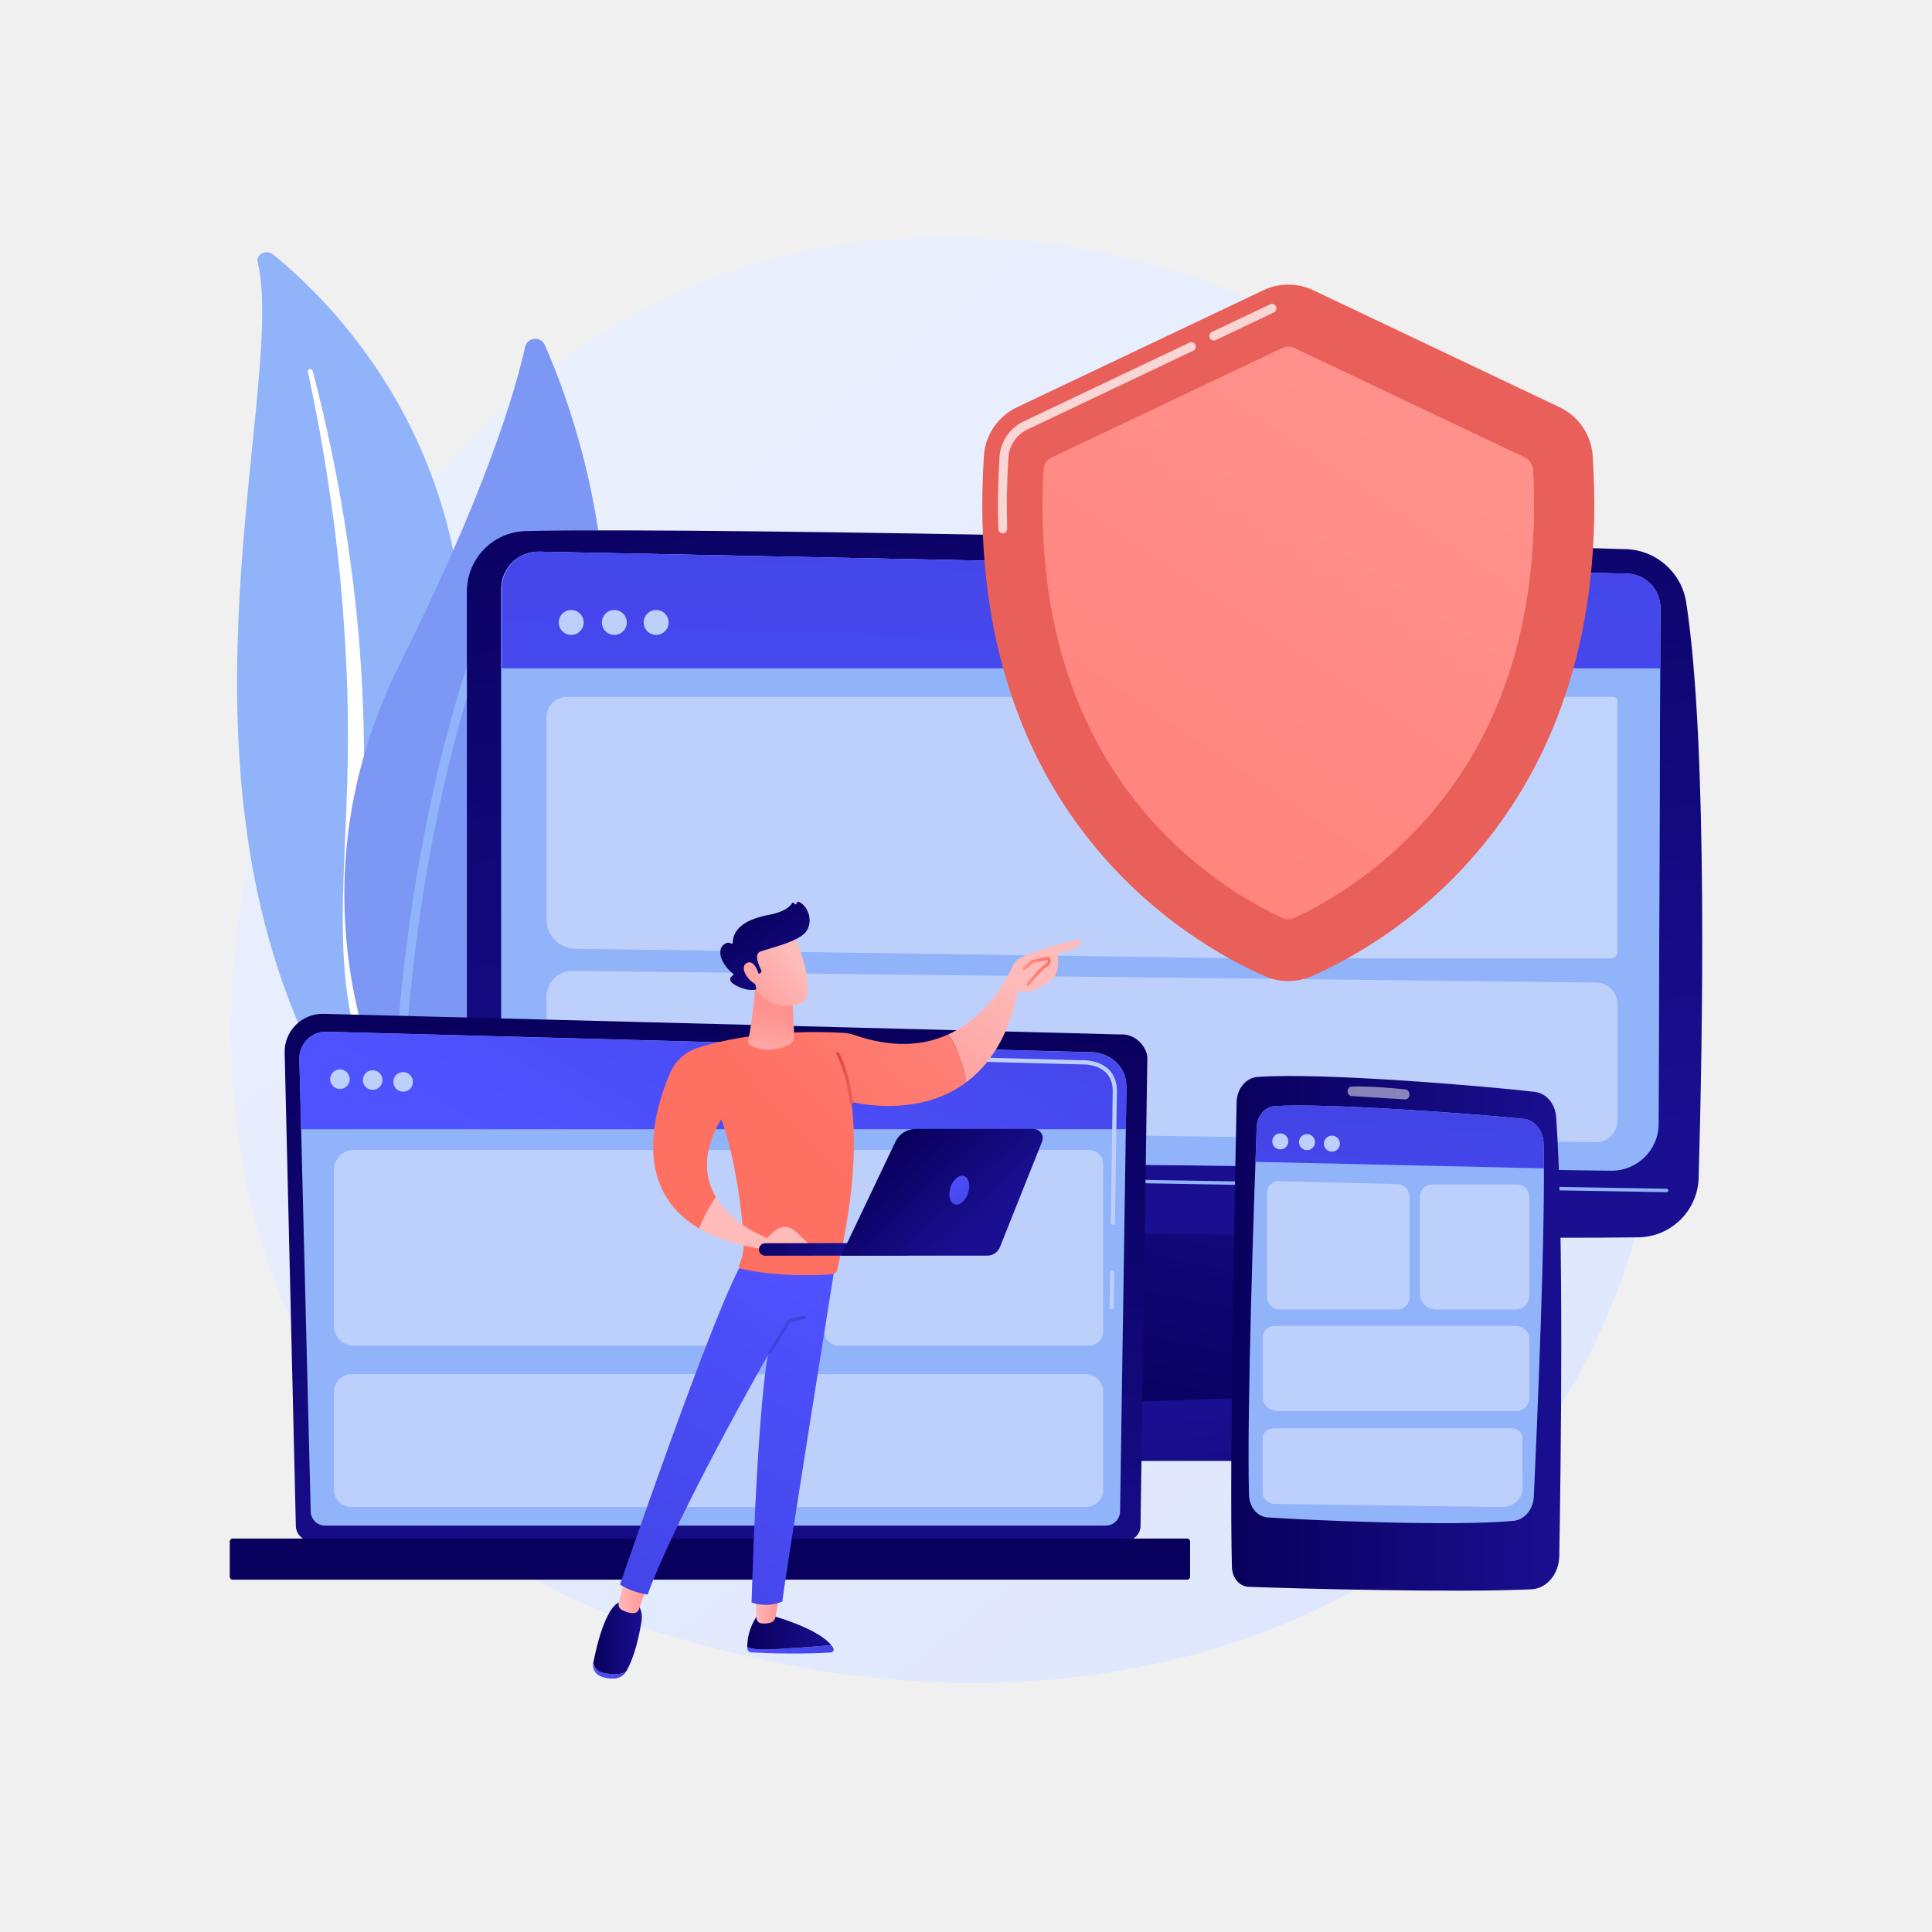
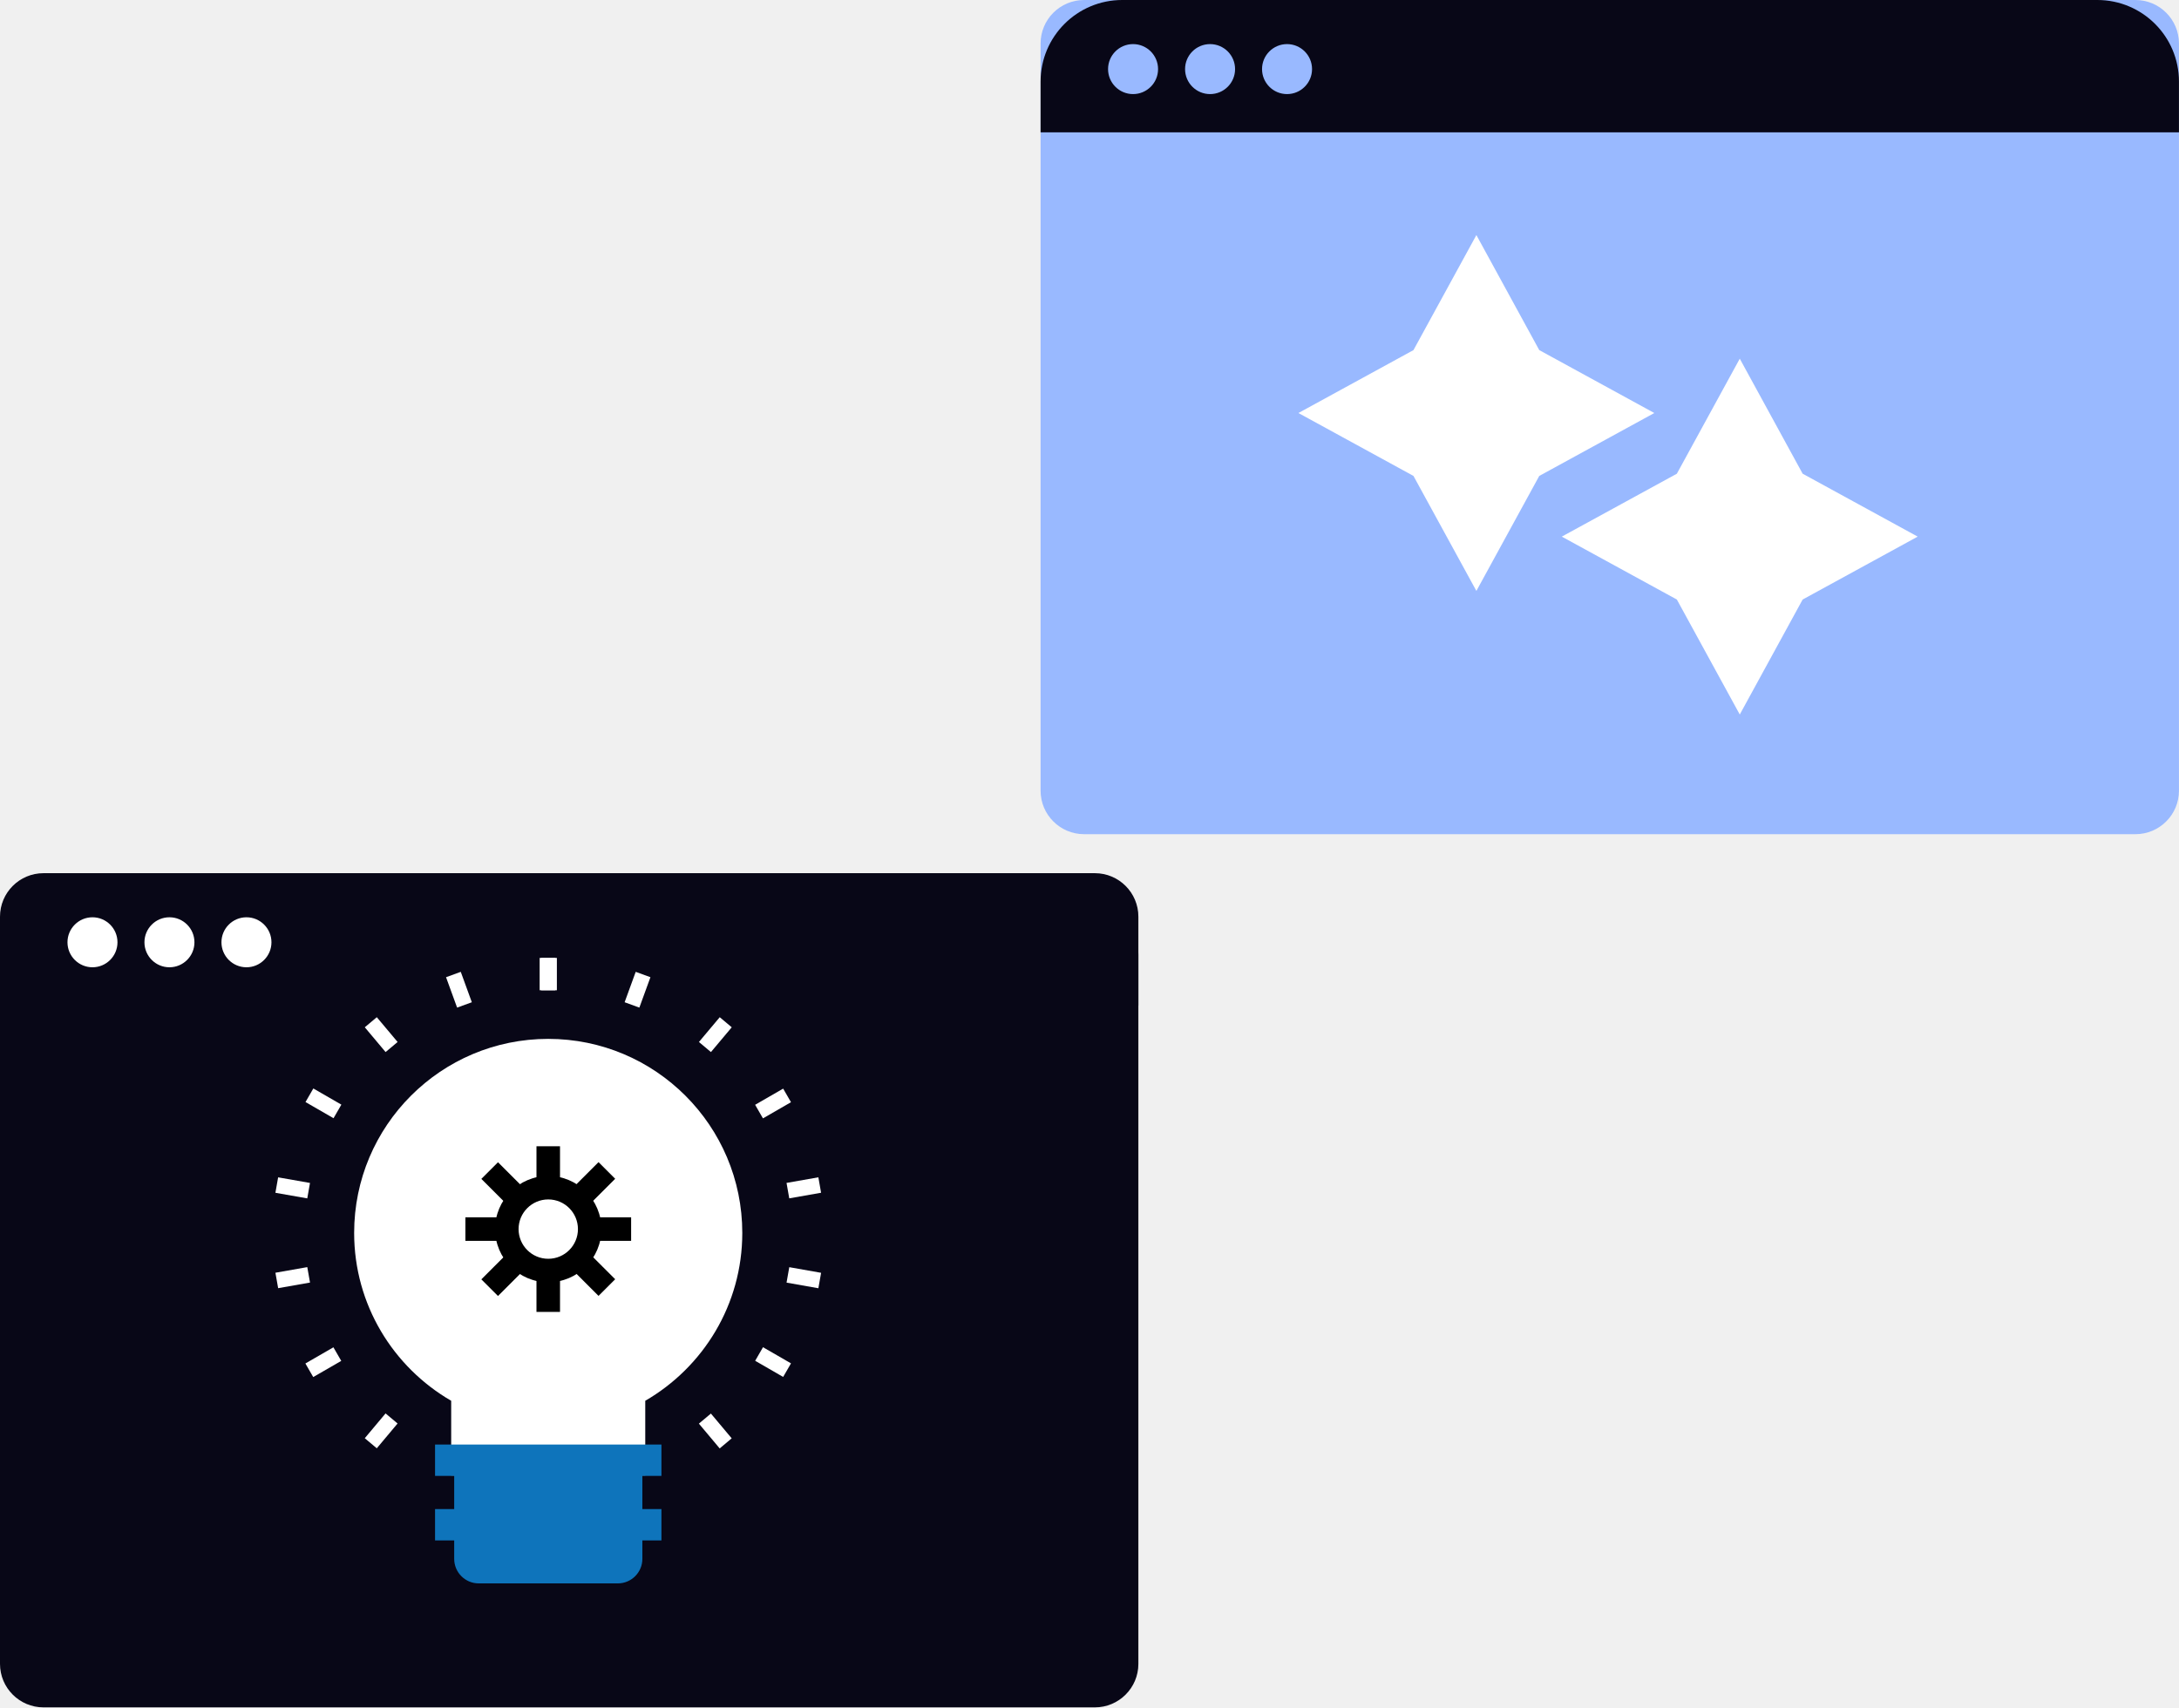
- <svg xmlns="http://www.w3.org/2000/svg" version="1.1" x="0px" y="0px" viewBox="0 0 3710 3710" style="enable-background:new 0 0 3710 3710;" xml:space="preserve">
-   <g id="Illustration">
-     <g>
-       <linearGradient id="SVGID_1_" gradientUnits="userSpaceOnUse" x1="3566.3" y1="4051.228" x2="1095.563" y2="982.727">
-         <stop offset="0" style="stop-color:#DAE3FE" />
-         <stop offset="1" style="stop-color:#E9EFFD" />
-       </linearGradient>
-       <path style="fill:url(#SVGID_1_);" d="M2886.585,2841.122c-56.752,59.746-110.45,98.275-152.876,128.716    c-498.707,357.828-1088.81,253.523-1214.223,228.051c-185.196-37.614-543.177-110.322-801.99-414.682    c-391.563-460.47-330.591-1185.928-26.868-1664.813c55.556-87.596,349.017-573.776,945.476-651.743    c360.97-47.185,781.746,47.982,1086.46,303.272C3362.184,1305.799,3316.65,2388.363,2886.585,2841.122z" />
-       <g>
-         <path style="fill:#91B3FA;" d="M494.736,502.493c-3.406-14.499,16.991-24.137,29.48-14.009     c126.828,102.844,431.557,410.818,355.613,949.023c-95.284,675.259,67.615,921.655,270.384,1071.952     c0,0-278.469-70.679-453.669-320.701C266.389,1574.897,555.299,760.299,494.736,502.493z" />
-         <path style="fill:#FFFFFF;" d="M591.254,713.404c15.866,75.173,30.008,150.576,40.935,226.318     c11.386,75.679,20.112,151.622,26.082,227.69c5.632,76.082,9.611,152.243,9.837,228.437c0.623,76.189-2.545,152.316-6.035,228.74     c-2.994,76.396-6.513,153.343-0.92,230.835c5.499,77.334,21.778,155.343,54.081,228.472     c8.075,18.226,16.566,36.395,26.213,53.951c9.274,17.718,19.458,35.086,29.999,52.29c21.284,34.325,45.243,67.488,71.943,98.965     c53.593,62.847,118.228,118.597,189.432,165.78c7.494,4.966,18.231,3.745,23.983-2.726c5.647-6.354,4.386-15.409-2.757-20.436     l-0.051-0.036c-16.942-11.899-33.706-23.951-49.79-36.607c-8.161-6.219-15.985-12.736-23.948-19.124     c-7.673-6.64-15.647-13.026-23.074-19.864c-30.235-26.911-58.246-55.622-83.658-85.98     c-51.116-60.434-92.036-127.776-123.038-197.59c-15.049-35.069-27.079-71.034-35.863-107.674     c-8.752-36.65-14.257-73.936-17.301-111.522c-6.097-75.215-3.343-151.4-0.985-227.81c2.244-76.43,3.89-153.247,1.873-230.002     c-0.888-38.375-2.575-76.733-5.057-115.045c-1.113-19.161-2.655-38.3-4.158-57.439c-1.715-19.126-3.552-38.242-5.57-57.34     c-8.233-76.385-19.161-152.515-32.859-228.241c-14.118-75.669-30.557-150.989-50.329-225.635     c-0.566-2.134-3.026-3.468-5.496-2.979C592.346,709.305,590.821,711.334,591.254,713.404z" />
-       </g>
-       <g>
-         <g>
-           <path style="fill:#7D97F4;" d="M795.943,2118.784c-15.551,16.499-42.898,11.755-52.252-8.898      c-51.618-113.956-168.423-449.347,24.486-835.736c162.903-326.288,220.229-518.695,240.201-607.844      c4.223-18.851,30.057-21.354,37.855-3.68C1132.265,857.631,1359.43,1520.929,795.943,2118.784z" />
-           <path style="fill:#91B3FA;" d="M767.696,2106.76c-0.553,0.099-1.122,0.146-1.706,0.136c-4.888-0.075-8.79-4.098-8.715-8.986      c0.085-5.542,10.87-559.441,216.881-1023.355c1.984-4.464,7.213-6.478,11.684-4.498c4.468,1.986,6.481,7.215,4.498,11.685      c-204.513,460.536-215.278,1010.935-215.363,1016.439C774.912,2102.487,771.783,2106.027,767.696,2106.76z" />
-         </g>
-       </g>
-       <g>
-         <g>
-           <linearGradient id="SVGID_00000029734572186216389210000006713254737516758711_" gradientUnits="userSpaceOnUse" x1="2106.898" y1="2766.954" x2="2277.744" y2="1960.563">
-             <stop offset="0" style="stop-color:#09005D" />
-             <stop offset="1" style="stop-color:#1A0F91" />
-           </linearGradient>
-           <polygon style="fill:url(#SVGID_00000029734572186216389210000006713254737516758711_);" points="1901.51,2267.645       1851.731,2714.098 2429.27,2714.098 2354.044,2267.645     " />
-           <linearGradient id="SVGID_00000088850081669928157120000017127181208057311383_" gradientUnits="userSpaceOnUse" x1="1933.356" y1="671.281" x2="2155.457" y2="2338.74">
-             <stop offset="0" style="stop-color:#09005D" />
-             <stop offset="1" style="stop-color:#1A0F91" />
-           </linearGradient>
-           <path style="fill:url(#SVGID_00000088850081669928157120000017127181208057311383_);" d="M896.544,1135.773v1052.155      c0,86.554,68.973,157.334,155.498,159.565c384.298,9.909,1728.387,33.938,2094.214,28.545      c62.875-0.927,113.811-51.242,115.625-114.099c7.054-244.43,18.511-832.202-23.887-1105.081      c-8.928-57.466-57.434-100.437-115.56-102.296c-321.993-10.301-1746.816-43.009-2112.471-34.797      C946.9,1021.181,896.544,1072.694,896.544,1135.773z" />
-           <linearGradient id="SVGID_00000120549469533091850690000008834514350723953319_" gradientUnits="userSpaceOnUse" x1="2176.439" y1="319.626" x2="1995.344" y2="2656.791">
-             <stop offset="0" style="stop-color:#53D8FF" />
-             <stop offset="1" style="stop-color:#3840F7" />
-           </linearGradient>
-           <path style="fill:url(#SVGID_00000120549469533091850690000008834514350723953319_);" d="M962.564,1130.651v999.62      c0,50.535,40.566,91.712,91.095,92.467l2039.967,25.203c50.096,0.749,91.159-39.555,91.346-89.657l3.413-990.688      c0.134-35.824-28.406-65.176-64.22-66.048l-2088.548-42.194C995.561,1058.38,962.564,1090.584,962.564,1130.651z" />
-           <path style="fill:#91B3FA;" d="M3200.331,2289.359c-0.02,0-0.038,0-0.057,0l-2237.765-38.127      c-1.81-0.033-3.253-1.525-3.222-3.335c0.029-1.81,1.506-3.237,3.334-3.224l2237.765,38.127c1.81,0.033,3.253,1.525,3.222,3.335      C3203.578,2287.926,3202.115,2289.359,3200.331,2289.359z" />
-           <linearGradient id="SVGID_00000007402926771692366160000006015096238765354659_" gradientUnits="userSpaceOnUse" x1="2187.11" y1="3306.65" x2="2125.606" y2="2725.776">
-             <stop offset="0" style="stop-color:#09005D" />
-             <stop offset="1" style="stop-color:#1A0F91" />
-           </linearGradient>
-           <path style="fill:url(#SVGID_00000007402926771692366160000006015096238765354659_);" d="M2553.671,2805.441h-845.267      c-22.963,0-40.208-16.347-35.768-33.907l10.846-42.895c3.261-12.9,17.453-22.371,34.309-22.896l814.868-25.427      c17.61-0.549,33.203,8.798,37.04,22.205l19.553,68.322C2594.332,2788.593,2577.005,2805.441,2553.671,2805.441z" />
-           <path style="fill:#91B3FA;" d="M962.564,1130.651v999.62c0,50.535,40.566,91.712,91.095,92.467l2039.967,25.203      c50.096,0.749,91.159-39.555,91.346-89.657l3.413-990.688c0.134-35.824-28.406-65.176-64.22-66.048l-2088.548-42.194      C995.561,1058.38,962.564,1090.584,962.564,1130.651z" />
-           <linearGradient id="SVGID_00000029751668077312688000000009920255499435501746_" gradientUnits="userSpaceOnUse" x1="2017.359" y1="2605.632" x2="2104.486" y2="519.713">
-             <stop offset="0" style="stop-color:#4F52FF" />
-             <stop offset="1" style="stop-color:#4042E2" />
-           </linearGradient>
-           <path style="fill:url(#SVGID_00000029751668077312688000000009920255499435501746_);" d="M3187.984,1283.474l0.4-116.096      c0.134-35.823-28.406-65.067-64.22-65.938l-2088.014-42.14c-40.056-0.974-72.519,31.285-72.519,71.351v152.823H3187.984z" />
-           <g>
-             <circle style="fill:#BDD0FB;" cx="1096.887" cy="1195.29" r="23.914" />
-             <circle style="fill:#BDD0FB;" cx="1179.738" cy="1195.29" r="23.914" />
-             <circle style="fill:#BDD0FB;" cx="1260.036" cy="1195.29" r="23.914" />
-           </g>
-           <path style="fill:#BDD0FB;" d="M3064.057,2193.28l-1960.895-28.268c-29.804-0.43-53.739-24.712-53.739-54.519v-196.256      c0-27.735,22.651-50.13,50.385-49.815l1965.5,22.348c22.567,0.257,40.727,18.624,40.727,41.192v223.941      C3106.034,2174.991,3087.142,2193.613,3064.057,2193.28z" />
-           <path style="fill:#BDD0FB;" d="M2358.102,1839.895l-1253.488-18.033c-30.609-0.44-55.191-25.379-55.191-55.99v-388.047      c0-21.914,17.765-39.68,39.68-39.68h1260.655c25.161,0,45.559,20.397,45.559,45.559v419.508      C2395.317,1823.679,2378.568,1840.189,2358.102,1839.895z" />
-           <path style="opacity:0.42;fill:#FFFFFF;" d="M3093.534,1840.43h-652.733c-6.369,0-11.532-5.163-11.532-11.532v-476.389      c0-7.934,6.431-14.365,14.365-14.365h653.733c4.786,0,8.667,3.88,8.667,8.667v481.119      C3106.034,1834.834,3100.438,1840.43,3093.534,1840.43z" />
-         </g>
-       </g>
-       <g>
-         <linearGradient id="SVGID_00000117672846888914160690000001945512777854697919_" gradientUnits="userSpaceOnUse" x1="1379.745" y1="1951.042" x2="1352.41" y2="3210.746">
-           <stop offset="0" style="stop-color:#09005D" />
-           <stop offset="1" style="stop-color:#1A0F91" />
-         </linearGradient>
-         <path style="fill:url(#SVGID_00000117672846888914160690000001945512777854697919_);" d="M568.104,2929.924     c0,15.894,13.017,28.898,28.926,28.898h1564.21c15.909,0,28.926-13.004,28.926-28.898l13.016-898.908     c0-15.894-18.726-46.923-53.044-44.592l-1528.719-39.555c-19.962-0.516-39.262,7.167-53.398,21.256     c-14.136,14.09-21.87,33.354-21.398,53.297L568.104,2929.924z" />
-         <path style="fill:#91B3FA;" d="M596.662,2902.2c0,15.051,12.315,27.366,27.366,27.366h1499.49     c15.052,0,27.366-12.315,27.366-27.366l12.282-816.037c-1.447-49.107-44.5-66.757-70.598-65.715l-1465.137-39.307     c-14.024-0.376-27.583,5.027-37.516,14.934c-9.933,9.907-15.395,23.466-15.044,37.49L596.662,2902.2z" />
-         <linearGradient id="SVGID_00000117663305748858127520000005617176686365309075_" gradientUnits="userSpaceOnUse" x1="1364.8" y1="2940.728" x2="1390.006" y2="2058.549">
-           <stop offset="0" style="stop-color:#09005D" />
-           <stop offset="1" style="stop-color:#1A0F91" />
-         </linearGradient>
-         <path style="fill:url(#SVGID_00000117663305748858127520000005617176686365309075_);" d="M446.862,3033.443h1832.834     c3.11,0,5.654-2.544,5.654-5.654v-67.674c0-3.109-2.544-5.654-5.654-5.654H446.862c-3.109,0-5.654,2.544-5.654,5.654v67.674     C441.209,3030.899,443.753,3033.443,446.862,3033.443z" />
-         <linearGradient id="SVGID_00000182501820057653101860000009235415287169556129_" gradientUnits="userSpaceOnUse" x1="1211.054" y1="2366.179" x2="1785.065" y2="1371.91">
-           <stop offset="0" style="stop-color:#4F52FF" />
-           <stop offset="1" style="stop-color:#4042E2" />
-         </linearGradient>
-         <path style="fill:url(#SVGID_00000182501820057653101860000009235415287169556129_);" d="M2161.944,2168.454l1.223-81.764     c-1.447-49.107-44.5-67.02-70.598-65.978l-1465.138-39.439c-14.024-0.376-27.583,4.961-37.516,14.868     c-9.932,9.907-15.394,23.96-15.043,37.984l3.358,134.328H2161.944z" />
-         <g>
-           <path style="fill:#BDD0FB;" d="M2134.682,2514.525c0,0-0.04,0-0.06,0c-2.216-0.032-3.985-1.854-3.951-4.071l0.971-66.179      c0.032-2.194,1.821-3.951,4.007-3.951h0.06c2.216,0.032,3.985,1.854,3.951,4.071l-0.971,66.179      C2138.657,2512.768,2136.867,2514.525,2134.682,2514.525z" />
-           <path style="fill:#BDD0FB;" d="M2137.063,2352.352c-0.02,0-0.04,0-0.06,0c-2.216-0.032-3.985-1.858-3.951-4.071l3.721-253.468      c-0.07-15.056-4.64-27.077-13.584-35.647c-16.697-15.996-43.205-15.18-44.322-15.128l-468.29-12.558      c-2.214-0.056-3.961-1.901-3.901-4.115c0.058-2.214,1.759-4.099,4.117-3.899l468.012,12.558      c2.912-0.172,31.136-0.661,49.933,17.349c10.574,10.132,15.976,24.091,16.056,41.48l-3.723,253.548      C2141.039,2350.594,2139.249,2352.352,2137.063,2352.352z" />
-         </g>
-         <path style="fill:#BDD0FB;" d="M1498.378,2584.177H679.459c-21.073,0-38.155-17.083-38.155-38.156v-299.549     c0-21.073,17.083-38.156,38.155-38.156h818.919c21.073,0,38.156,17.083,38.156,38.156v299.549     C1536.534,2567.095,1519.451,2584.177,1498.378,2584.177z" />
-         <path style="fill:#BDD0FB;" d="M2091.212,2584.177h-480.645c-15.097,0-27.335-12.238-27.335-27.335v-321.19     c0-15.097,12.238-27.335,27.335-27.335h480.645c15.097,0,27.335,12.239,27.335,27.335v321.19     C2118.547,2571.939,2106.309,2584.177,2091.212,2584.177z" />
-         <path style="fill:#BDD0FB;" d="M2084.948,2893.977H674.903c-18.556,0-33.6-15.043-33.6-33.6v-187.93     c0-18.557,15.043-33.6,33.6-33.6h1410.045c18.556,0,33.6,15.043,33.6,33.6v187.93     C2118.547,2878.934,2103.504,2893.977,2084.948,2893.977z" />
-         <ellipse transform="matrix(0.2298 -0.9732 0.9732 0.2298 -1513.908 2231.504)" style="fill:#BDD0FB;" cx="652.86" cy="2072.205" rx="18.815" ry="18.815" />
-         <circle style="fill:#BDD0FB;" cx="715.578" cy="2074.018" r="18.815" />
-         <ellipse transform="matrix(0.9239 -0.3827 0.3827 0.9239 -736.0994 454.381)" style="fill:#BDD0FB;" cx="774.115" cy="2077.503" rx="18.816" ry="18.815" />
-       </g>
-       <g>
-         <linearGradient id="SVGID_00000057108866744617372180000017090354826706066817_" gradientUnits="userSpaceOnUse" x1="2364.302" y1="2560.384" x2="2998.122" y2="2560.384">
-           <stop offset="0" style="stop-color:#09005D" />
-           <stop offset="1" style="stop-color:#1A0F91" />
-         </linearGradient>
-         <path style="fill:url(#SVGID_00000057108866744617372180000017090354826706066817_);" d="M2374.669,2116.581     c-3.337,157.473-14.159,700.657-8.993,893.145c0.547,20.392,14.521,36.759,31.952,37.427     c86.213,3.3,402.264,11.666,543.279,4.745c29.371-1.442,52.728-29.273,53.338-63.656c2.931-165.288,9.396-630.181-5.971-843.148     c-1.842-25.516-18.961-45.836-40.742-48.386c-93.89-10.988-411.3-37.847-533.129-28.598     C2392.432,2069.777,2375.215,2090.832,2374.669,2116.581z" />
-         <path style="fill:#91B3FA;" d="M2413.137,2164.895c-4.64,127.104-19.278,549.95-14.632,706.31     c0.679,22.854,16.076,41.333,35.59,42.67c80.346,5.5,354.467,17.628,472.315,6.589c21.22-1.988,37.872-22.064,39.018-46.933     c5.972-129.673,23.119-523.401,18.666-678.009c-0.711-24.664-17.042-44.807-38.052-47.013     c-86.922-9.13-378.206-30.854-478.35-24.462C2428.893,2125.247,2413.941,2142.89,2413.137,2164.895z" />
-         <path style="opacity:0.5;fill:#FFFFFF;" d="M2587.735,2095.625L2587.735,2095.625c0,4.832,3.219,8.817,7.344,9.069     c20.363,1.248,77.726,4.778,103.362,6.517c5.055,0.344,9.022-4.972,8.063-10.788l-0.164-0.993     c-0.655-3.968-3.468-6.955-6.908-7.324c-17.329-1.858-69.618-7.008-104.262-5.562     C2591.009,2086.72,2587.735,2090.754,2587.735,2095.625z" />
-         <linearGradient id="SVGID_00000134244442824444554640000010471468449644169640_" gradientUnits="userSpaceOnUse" x1="2633.99" y1="3017.819" x2="2702.329" y2="2006.411">
-           <stop offset="0" style="stop-color:#4F52FF" />
-           <stop offset="1" style="stop-color:#4042E2" />
-         </linearGradient>
-         <path style="fill:url(#SVGID_00000134244442824444554640000010471468449644169640_);" d="M2964.796,2243.625     c-0.072-17.084-0.296-33.876-0.702-47.944c-0.711-24.664-17.042-44.886-38.052-47.093c-86.922-9.13-378.207-30.894-478.35-24.502     c-18.799,1.2-33.751,18.984-34.555,40.989c-0.72,19.717-1.236,35.254-2.328,66.006L2964.796,2243.625z" />
-         <path style="fill:#BDD0FB;" d="M2683.868,2514.525h-226.55c-13.392,0-24.248-11.179-24.248-24.969v-198.928     c0-12.603,10.077-22.734,22.312-22.433l228.649,5.627c12.577,0.31,22.616,10.898,22.616,23.853v193.394     C2706.648,2504.023,2696.449,2514.525,2683.868,2514.525z" />
-         <path style="fill:#BDD0FB;" d="M2910.99,2514.525h-153.617c-16.963,0-30.714-13.751-30.714-30.714v-185.466     c0-13.237,10.731-23.968,23.968-23.968h161.984c13.321,0,24.119,10.799,24.119,24.12v190.287     C2936.73,2503,2925.206,2514.525,2910.99,2514.525z" />
-         <path style="fill:#BDD0FB;" d="M2912.002,2709.464h-459.698c-15.118,0-27.374-12.256-27.374-27.374v-113.858     c0-12.266,9.944-22.21,22.21-22.21h463.762c14.264,0,25.828,11.564,25.828,25.828v112.886     C2936.73,2698.393,2925.659,2709.464,2912.002,2709.464z" />
-         <path style="fill:#BDD0FB;" d="M2883.687,2893.973l-435.646-6.072c-12.914-0.18-23.277-9.598-23.277-21.154v-105.461     c0-10.172,9.216-18.418,20.585-18.418h458.302c10.87,0,19.691,7.871,19.719,17.597l0.291,98.202     C2923.719,2878.367,2905.703,2894.28,2883.687,2893.973z" />
-         <circle style="fill:#BDD0FB;" cx="2458.53" cy="2191.802" r="15.376" />
-         <circle style="fill:#BDD0FB;" cx="2509.783" cy="2193.285" r="15.376" />
-         <circle style="fill:#BDD0FB;" cx="2557.62" cy="2196.132" r="15.376" />
-       </g>
-       <g>
-         <linearGradient id="SVGID_00000064354602775348955860000004000108812270904237_" gradientUnits="userSpaceOnUse" x1="3590.123" y1="-182.698" x2="2975.109" y2="529.692">
-           <stop offset="0" style="stop-color:#E1473D" />
-           <stop offset="1" style="stop-color:#E9605A" />
-         </linearGradient>
-         <path style="fill:url(#SVGID_00000064354602775348955860000004000108812270904237_);" d="M3058.423,875.466     c-2.61-40.344-26.974-76.083-63.493-93.427l-473.141-224.712c-30.3-14.391-65.466-14.391-95.767,0l-473.141,224.712     c-36.519,17.344-60.883,53.083-63.493,93.427c-44.381,686.014,395.483,935.971,539.676,999.111     c28.596,12.522,61.086,12.522,89.683,0C2662.939,1811.437,3102.804,1561.48,3058.423,875.466z" />
-         <path style="opacity:0.74;fill:#FFFFFF;" d="M2330.789,653.83c-3.197,0-6.26-1.802-7.721-4.882     c-2.026-4.261-0.21-9.357,4.051-11.379l111.797-53.096c4.254-2.032,9.356-0.21,11.379,4.051c2.025,4.261,0.21,9.357-4.051,11.379     l-111.797,53.096C2333.264,653.563,2332.016,653.83,2330.789,653.83z" />
-         <path style="opacity:0.74;fill:#FFFFFF;" d="M1925.568,1024.1c-4.585,0-8.375-3.637-8.532-8.255     c-1.498-44.663-0.714-91.239,2.339-138.438c1.902-29.394,19.681-55.535,46.399-68.225l318.286-151.165     c4.254-2.032,9.356-0.214,11.378,4.051c2.026,4.261,0.21,9.356-4.051,11.378l-318.286,151.168     c-21.122,10.031-35.173,30.682-36.675,53.893c-3.02,46.646-3.797,92.657-2.312,136.763c0.157,4.715-3.537,8.666-8.252,8.826     C1925.765,1024.1,1925.664,1024.1,1925.568,1024.1z" />
-         <linearGradient id="SVGID_00000098223361284375164020000000605476164232455852_" gradientUnits="userSpaceOnUse" x1="2749.481" y1="673.016" x2="1181.198" y2="3025.437">
-           <stop offset="0" style="stop-color:#FF928E" />
-           <stop offset="1" style="stop-color:#FE7062" />
-         </linearGradient>
-         <path style="fill:url(#SVGID_00000098223361284375164020000000605476164232455852_);" d="M2944.008,902.241     c-0.523-10.228-6.611-19.357-15.862-23.75l-442.306-210.068c-7.552-3.587-16.317-3.587-23.869,0l-442.305,210.068     c-9.251,4.393-15.339,13.523-15.862,23.75c-13.08,255.904,46.029,469.423,175.81,634.914     c98.945,126.171,214.692,193.786,282.519,225.331c7.473,3.475,16.072,3.476,23.544,0c67.826-31.544,183.574-99.16,282.52-225.331     C2897.979,1371.665,2957.088,1158.144,2944.008,902.241z" />
-       </g>
-       <g>
-         <linearGradient id="SVGID_00000100350870017161262760000014891270130836583825_" gradientUnits="userSpaceOnUse" x1="1434.986" y1="3167.215" x2="1600.954" y2="3167.215">
-           <stop offset="0" style="stop-color:#4F52FF" />
-           <stop offset="1" style="stop-color:#4042E2" />
-         </linearGradient>
-         <path style="fill:url(#SVGID_00000100350870017161262760000014891270130836583825_);" d="M1596.267,3159.188     c-28.432,2.458-77.778,6.45-116.68,8.162c-23.385,1.029-36.848-1.26-44.602-4.365c0.013,0.874,0.037,1.7,0.072,2.467     c0.184,4.093,3.51,7.368,7.645,7.599c73.507,4.103,131.968,1.42,152.78,0.153c4.303-0.262,6.868-4.939,4.667-8.608     C1599.049,3162.762,1597.715,3160.965,1596.267,3159.188z" />
-         <linearGradient id="SVGID_00000023259221797206190330000009835029221042038183_" gradientUnits="userSpaceOnUse" x1="1434.976" y1="3134.688" x2="1596.267" y2="3134.688">
-           <stop offset="0" style="stop-color:#09005D" />
-           <stop offset="1" style="stop-color:#1A0F91" />
-         </linearGradient>
-         <path style="fill:url(#SVGID_00000023259221797206190330000009835029221042038183_);" d="M1479.587,3167.35     c38.902-1.712,88.248-5.704,116.68-8.162c-27.954-34.296-116.68-57.412-116.68-57.412h-25.059     c-17.235,24.844-19.731,48.498-19.542,61.209C1442.739,3166.089,1456.202,3168.379,1479.587,3167.35z" />
-         <linearGradient id="SVGID_00000140719024083777468570000009279885193958838157_" gradientUnits="userSpaceOnUse" x1="1450.308" y1="3089.274" x2="1497.058" y2="3089.274">
-           <stop offset="0" style="stop-color:#FEBBBA" />
-           <stop offset="1" style="stop-color:#FF928E" />
-         </linearGradient>
-         <path style="fill:url(#SVGID_00000140719024083777468570000009279885193958838157_);" d="M1450.308,3060.865l2.345,46.405     c0.254,5.025,4.015,9.248,9.048,9.968c5.007,0.716,11.713,0.807,18.824-1.56c4.375-1.456,7.623-5.142,8.429-9.639l8.103-45.174     H1450.308z" />
-         <g>
-           <linearGradient id="SVGID_00000172424383615933356810000015779745508241413814_" gradientUnits="userSpaceOnUse" x1="1138.754" y1="3208.37" x2="1202.356" y2="3208.37">
-             <stop offset="0" style="stop-color:#4F52FF" />
-             <stop offset="1" style="stop-color:#4042E2" />
-           </linearGradient>
-           <path style="fill:url(#SVGID_00000172424383615933356810000015779745508241413814_);" d="M1159.464,3212.72      c-12.33-2.223-17.909-10.501-20.248-19.351c-0.016,0.08-0.031,0.159-0.046,0.238c-1.814,9.336,2.391,19.011,10.799,23.612      c10.162,5.562,21.273,6.509,29.898,6.05c9.254-0.493,17.749-5.442,22.418-13.363l0.07-0.119      C1193.067,3215.727,1180.027,3216.426,1159.464,3212.72z" />
-           <linearGradient id="SVGID_00000160148617757391603870000013936733553445589379_" gradientUnits="userSpaceOnUse" x1="1139.217" y1="3145.079" x2="1232.572" y2="3145.079">
-             <stop offset="0" style="stop-color:#09005D" />
-             <stop offset="1" style="stop-color:#1A0F91" />
-           </linearGradient>
-           <path style="fill:url(#SVGID_00000160148617757391603870000013936733553445589379_);" d="M1217.598,3075.163h-20.666      c-31.478-0.831-51.245,84.976-57.716,118.206c2.339,8.85,7.918,17.128,20.248,19.351c20.563,3.706,33.602,3.007,42.891-2.933      c17.006-28.923,25.437-71.283,29.49-96.005C1236.456,3085.666,1217.598,3075.163,1217.598,3075.163z" />
-         </g>
-         <linearGradient id="SVGID_00000166668889518824827040000005120007483486773683_" gradientUnits="userSpaceOnUse" x1="1187.741" y1="3064.896" x2="1243.612" y2="3064.896">
-           <stop offset="0" style="stop-color:#FEBBBA" />
-           <stop offset="1" style="stop-color:#FF928E" />
-         </linearGradient>
-         <path style="fill:url(#SVGID_00000166668889518824827040000005120007483486773683_);" d="M1199.589,3032.091l-11.476,45.641     c-1.407,5.596,1.271,11.384,6.445,14.039c6.42,3.294,15.458,6.756,23.764,5.754c3.906-0.471,7.151-3.223,8.442-6.901     l16.847-48.02L1199.589,3032.091z" />
-         <linearGradient id="SVGID_00000105387790761333453830000007231356905655866519_" gradientUnits="userSpaceOnUse" x1="1639.657" y1="2461.979" x2="1162.647" y2="3243.367">
-           <stop offset="0" style="stop-color:#4F52FF" />
-           <stop offset="1" style="stop-color:#4042E2" />
-         </linearGradient>
-         <path style="fill:url(#SVGID_00000105387790761333453830000007231356905655866519_);" d="M1603.268,2430.966     c0,0-102.55,641.025-100.861,644.548c0,0-28.324,12.873-59.201,1.64c0,0,9.273-342.674,31.003-474.063     c0,0-175.018,306.283-230.597,458.897c0,0-28.988-3.457-52.983-19.249c0,0,188.446-551.295,238.721-624.725L1603.268,2430.966z" />
-         <linearGradient id="SVGID_00000112599346575453360840000004892099324606455440_" gradientUnits="userSpaceOnUse" x1="2229.983" y1="2280.137" x2="1731.114" y2="2474.901">
-           <stop offset="0" style="stop-color:#4F52FF" />
-           <stop offset="1" style="stop-color:#4042E2" />
-         </linearGradient>
-         <path style="fill:url(#SVGID_00000112599346575453360840000004892099324606455440_);" d="M1478.304,2599.754     c-0.55,0-1.105-0.147-1.603-0.46c-1.419-0.889-1.848-2.758-0.961-4.174l38.323-61.212c0.443-0.705,1.154-1.2,1.969-1.365     l28.203-5.676c1.649-0.325,3.238,0.737,3.569,2.372c0.328,1.64-0.734,3.238-2.372,3.569l-26.924,5.417l-37.632,60.107     C1480.298,2599.25,1479.311,2599.754,1478.304,2599.754z" />
-         <linearGradient id="SVGID_00000015313945091525182980000016526665715956312712_" gradientUnits="userSpaceOnUse" x1="1956.219" y1="1888.036" x2="1734.94" y2="2175.915">
-           <stop offset="0" style="stop-color:#FEBBBA" />
-           <stop offset="1" style="stop-color:#FF928E" />
-         </linearGradient>
-         <path style="fill:url(#SVGID_00000015313945091525182980000016526665715956312712_);" d="M2073.864,1803.264     c0,0-69.199,15.262-111.288,34.695c-8.359,3.859-15.027,10.608-18.824,18.926c-12.588,27.574-50.249,96.719-123.286,129.717     c10.518,13.961,27.454,43,34.832,91.808c43.867-32.65,81.738-87.176,99.92-176.601c0,0,13.845,7.527,31.117-0.862     c9.125-4.432,19.661-10.718,27.57-15.662c7.88-4.926,13.75-12.583,16.029-21.526c3.01-11.809,1.237-22.193,1.237-33.333     l35.569-11.02C2066.74,1819.406,2077.433,1815.37,2073.864,1803.264z" />
-         <linearGradient id="SVGID_00000085956343116701103450000000742197309525467279_" gradientUnits="userSpaceOnUse" x1="2041.69" y1="1686.757" x2="1524.056" y2="2173.641">
-           <stop offset="0" style="stop-color:#FF928E" />
-           <stop offset="1" style="stop-color:#FE7062" />
-         </linearGradient>
-         <path style="fill:url(#SVGID_00000085956343116701103450000000742197309525467279_);" d="M1855.298,2078.409     c-7.378-48.809-24.314-77.848-34.832-91.808c-45.372,20.499-104.392,27.052-179.549,1.009c-6.927-2.4-14.154-3.806-21.481-4.236     c-40.01-2.346-171.854-6.627-280.952,29.418c-22.96,7.586-41.557,24.559-51.141,46.553     c-29.512,67.727-77.292,221.964,55.35,299.832c10.191-25.301,21.953-45.638,32.011-60.58     c-21.361-36.03-27.687-85.241,10.219-149.324c27.64,74.634,40.607,183.533,43.317,231.727     c0.892,15.867-1.891,31.705-8.117,46.354l-0.679,1.598c-1.332,3.135,0.501,6.737,3.853,7.49     c74.673,16.774,152.337,12.217,175.541,10.3c4.142-0.342,7.584-3.306,8.534-7.31c36.311-153,36.394-257.367,27.504-323.342     C1668.84,2123.682,1772.707,2139.88,1855.298,2078.409z" />
-         <linearGradient id="SVGID_00000098909743874991682010000011621742352472828842_" gradientUnits="userSpaceOnUse" x1="1605.486" y1="2070.16" x2="1638.052" y2="2070.16">
-           <stop offset="0" style="stop-color:#E1473D" />
-           <stop offset="1" style="stop-color:#E9605A" />
-         </linearGradient>
-         <path style="fill:url(#SVGID_00000098909743874991682010000011621742352472828842_);" d="M1635.021,2120.202     c-1.497,0-2.798-1.108-2.999-2.631c-8.529-64.418-25.894-92.532-26.067-92.808c-0.892-1.413-0.472-3.284,0.941-4.179     c1.408-0.886,3.279-0.475,4.174,0.936c0.743,1.166,18.229,29.317,26.956,95.257c0.219,1.658-0.947,3.181-2.605,3.399     C1635.285,2120.194,1635.153,2120.202,1635.021,2120.202z" />
-         <linearGradient id="SVGID_00000075884379603083841980000005048184374597631113_" gradientUnits="userSpaceOnUse" x1="1462.992" y1="2074.096" x2="1487.2" y2="1947.002">
-           <stop offset="0" style="stop-color:#FEBBBA" />
-           <stop offset="1" style="stop-color:#FF928E" />
-         </linearGradient>
-         <path style="fill:url(#SVGID_00000075884379603083841980000005048184374597631113_);" d="M1450.741,1894.246     c0,0-7.554,79.872-14.206,103.498c-1.009,3.584,0.548,7.364,3.805,9.225c11.288,6.45,38.363,16.971,75.398-1.179     c6-2.94,9.607-9.194,9.327-15.813l-3.263-77.182L1450.741,1894.246z" />
-         <g>
-           <linearGradient id="SVGID_00000011723410788383417430000015295651332839788219_" gradientUnits="userSpaceOnUse" x1="1528.496" y1="1840.919" x2="1390.373" y2="1946.605">
-             <stop offset="0" style="stop-color:#FEBBBA" />
-             <stop offset="1" style="stop-color:#FF928E" />
-           </linearGradient>
-           <path style="fill:url(#SVGID_00000011723410788383417430000015295651332839788219_);" d="M1523.431,1792.064      c0,0,24.161,55.503,25.784,84.635c1.623,29.132,7.9,48.035-25.784,53.901s-62.06-10.914-77.432-39.932      c0,0-24.086-44.714-18.683-63.026C1432.719,1809.33,1523.431,1792.064,1523.431,1792.064z" />
-           <linearGradient id="SVGID_00000116224380973615606040000015950424011146166417_" gradientUnits="userSpaceOnUse" x1="1431.263" y1="1757.239" x2="1559.903" y2="1922.863">
-             <stop offset="0" style="stop-color:#09005D" />
-             <stop offset="1" style="stop-color:#1A0F91" />
-           </linearGradient>
-           <path style="fill:url(#SVGID_00000116224380973615606040000015950424011146166417_);" d="M1457.509,1869.804l1.918-0.845      c2.441-1.076,3.485-3.982,2.259-6.351c-4.75-9.178-14.01-30.208-2.047-35.114c15.416-6.323,76.482-18.776,89.658-40.444      c12.663-20.825,1.443-47.707-15.419-55.353c-1.128-0.512-2.459-0.105-3.037,0.99l-1.405,2.659      c-0.962,1.82-3.65,1.544-4.222-0.433c-0.549-1.898-3.074-2.267-4.122-0.591c-4.05,6.483-14.984,16.992-44.223,22.389      c-41.555,7.669-69.029,24.486-69.713,53.201c-0.043,1.824-1.984,2.839-3.542,1.889c-3.068-1.87-7.978-2.747-14.54,2.771      c-11.412,9.596-6.742,34.488,18.276,54.964c1.188,0.973,1.179,2.828-0.108,3.666c-4.536,2.952-11.297,9.977,6.222,19.342      c18.12,9.686,31.652,8.892,36.862,8.032c1.296-0.214,2.132-1.469,1.849-2.752l-5.561-25.238      c-0.315-1.428,0.773-2.781,2.235-2.781H1457.509z" />
-           <linearGradient id="SVGID_00000090276146107479319450000011300236199770646675_" gradientUnits="userSpaceOnUse" x1="1511.363" y1="1818.528" x2="1373.24" y2="1924.214">
-             <stop offset="0" style="stop-color:#FEBBBA" />
-             <stop offset="1" style="stop-color:#FF928E" />
-           </linearGradient>
-           <path style="fill:url(#SVGID_00000090276146107479319450000011300236199770646675_);" d="M1458.556,1875.13      c0,0-9.218-35.454-25.113-25.514c-15.896,9.941,8.249,39.725,21.028,41.052L1458.556,1875.13z" />
-         </g>
-         <linearGradient id="SVGID_00000102519431040974681710000011154109885601137597_" gradientUnits="userSpaceOnUse" x1="1963.569" y1="1865.372" x2="2017.874" y2="1865.372">
-           <stop offset="0" style="stop-color:#FF928E" />
-           <stop offset="1" style="stop-color:#FE7062" />
-         </linearGradient>
-         <path style="fill:url(#SVGID_00000102519431040974681710000011154109885601137597_);" d="M1973.672,1893.561     c-0.671,0-1.347-0.222-1.908-0.679c-1.298-1.053-1.494-2.962-0.438-4.26c2.617-3.221,25.839-31.613,34.785-36.665     c3.255-1.839,5.196-3.739,5.607-5.492c0.199-0.838,0.066-1.779-0.406-2.85l-27.284,5.469l-15.46,13.264     c-1.264,1.091-3.181,0.947-4.269-0.325c-1.091-1.269-0.944-3.181,0.325-4.271l16.059-13.782c0.394-0.337,0.866-0.567,1.376-0.671     l30.206-6.053c1.212-0.245,2.427,0.265,3.109,1.278c2.214,3.284,2.948,6.338,2.239,9.332c-0.835,3.537-3.621,6.606-8.523,9.375     c-6.73,3.802-26.15,26.709-33.067,35.214C1975.428,1893.181,1974.553,1893.561,1973.672,1893.561z" />
-         <linearGradient id="SVGID_00000047739387217458458570000008938656207853897365_" gradientUnits="userSpaceOnUse" x1="1711.481" y1="2058.294" x2="1737.106" y2="2027.543">
-           <stop offset="0" style="stop-color:#FEBBBA" />
-           <stop offset="1" style="stop-color:#FF928E" />
-         </linearGradient>
-         <path style="fill:url(#SVGID_00000047739387217458458570000008938656207853897365_);" d="M1457.382,2397.562l106.799,1.322     l-37.378-35.184c-9.291-8.745-23.471-10.162-34.195-3.206c-6.279,4.073-13.089,9.602-18.989,16.922     c0,0-66.621-24.347-98.916-78.82c-10.058,14.942-21.82,35.279-32.011,60.58     C1371.644,2376.172,1409.173,2389.537,1457.382,2397.562z" />
-         <g>
-           <linearGradient id="SVGID_00000049191051159028923190000010722338333701858995_" gradientUnits="userSpaceOnUse" x1="-3917.736" y1="2203.582" x2="-4136.14" y2="2263.441" gradientTransform="matrix(-0.9988 -0.0494 -0.0494 0.9988 -2381.267 -55.0328)">
-             <stop offset="0" style="stop-color:#09005D" />
-             <stop offset="1" style="stop-color:#1A0F91" />
-           </linearGradient>
-           <path style="fill:url(#SVGID_00000049191051159028923190000010722338333701858995_);" d="M1468.889,2411.336      c0.207,0.01,0.415,0.016,0.623,0.014l271.096-0.292c6.702-0.006,12.128-5.387,12.122-12.018      c-0.007-6.633-5.465-12.113-12.148-11.993l-271.096,0.293c-6.702,0.005-12.128,5.387-12.121,12.018      C1457.372,2405.781,1462.478,2411.022,1468.889,2411.336z" />
-           <linearGradient id="SVGID_00000155127196880230099720000016191050556409222832_" gradientUnits="userSpaceOnUse" x1="-4141.824" y1="2200.073" x2="-4295.88" y2="2362.902" gradientTransform="matrix(-1 0 0 1 -2422.736 0)">
-             <stop offset="0" style="stop-color:#09005D" />
-             <stop offset="1" style="stop-color:#1A0F91" />
-           </linearGradient>
-           <path style="fill:url(#SVGID_00000155127196880230099720000016191050556409222832_);" d="M1984.312,2167.798h-225.771      c-16.655,0-31.815,9.51-38.919,24.415l-104.373,218.98h280.572c10.733,0,20.376-6.489,24.321-16.365l80.937-202.634      C2005.757,2180.486,1997.036,2167.798,1984.312,2167.798z" />
-           <linearGradient id="SVGID_00000115496342728802011180000006640532359451246764_" gradientUnits="userSpaceOnUse" x1="-4235.241" y1="2240.771" x2="-4304.879" y2="2345.638" gradientTransform="matrix(-1 0 0 1 -2422.736 0)">
-             <stop offset="0" style="stop-color:#4F52FF" />
-             <stop offset="1" style="stop-color:#4042E2" />
-           </linearGradient>
-           <path style="fill:url(#SVGID_00000115496342728802011180000006640532359451246764_);" d="M1825.255,2280.076      c-4.892,15.04-1.278,29.646,8.073,32.624c9.351,2.978,20.898-6.8,25.79-21.84c4.892-15.04,1.278-29.646-8.073-32.624      C1841.694,2255.258,1830.147,2265.036,1825.255,2280.076z" />
-         </g>
-       </g>
-     </g>
-   </g>
+ <svg xmlns="http://www.w3.org/2000/svg" id="uuid-ec26d545-b991-4c27-ad2e-ac602cfdb63d" viewBox="0 0 521.2 408.46">
+   <defs>
+     <style>.uuid-06323013-c618-465e-8899-e62ee8c6fda2{fill:#0e74bb;}.uuid-e6ae0c2d-0b04-4075-a906-685925370a85{fill:#99b9ff;}.uuid-3496f9ff-199c-4400-bb9d-607cb426c5fe{fill:#fff;}.uuid-ec0f5bbf-83ed-4193-bef5-235c2b648091{fill:#080717;}</style>
+   </defs>
+   <rect class="uuid-ec0f5bbf-83ed-4193-bef5-235c2b648091" x="0" y="208.9" width="272.29" height="199.57" rx="10.41" ry="10.41" />
+   <rect class="uuid-e6ae0c2d-0b04-4075-a906-685925370a85" x="248.9" y="0" width="272.29" height="199.57" rx="10.41" ry="10.41" />
+   <path class="uuid-ec0f5bbf-83ed-4193-bef5-235c2b648091" d="M501.67,0h-233.25c-10.78,0-19.52,8.74-19.52,19.52v12.14h272.29v-12.14c0-10.78-8.74-19.52-19.52-19.52Z" />
+   <circle class="uuid-e6ae0c2d-0b04-4075-a906-685925370a85" cx="271.02" cy="16.53" r="5.98" />
+   <circle class="uuid-e6ae0c2d-0b04-4075-a906-685925370a85" cx="289.44" cy="16.53" r="5.98" />
+   <path class="uuid-e6ae0c2d-0b04-4075-a906-685925370a85" d="M313.83,16.53c0,3.3-2.68,5.98-5.98,5.98s-5.98-2.68-5.98-5.98,2.68-5.98,5.98-5.98,5.98,2.68,5.98,5.98Z" />
+   <path class="uuid-ec0f5bbf-83ed-4193-bef5-235c2b648091" d="M252.77,208.9H19.52c-10.78,0-19.52,8.74-19.52,19.52v12.14h272.29v-12.14c0-10.78-8.74-19.52-19.52-19.52Z" />
+   <path class="uuid-3496f9ff-199c-4400-bb9d-607cb426c5fe" d="M28.1,225.43c0,3.3-2.68,5.98-5.98,5.98s-5.98-2.68-5.98-5.98,2.68-5.98,5.98-5.98,5.98,2.68,5.98,5.98Z" />
+   <path class="uuid-3496f9ff-199c-4400-bb9d-607cb426c5fe" d="M46.51,225.43c0,3.3-2.68,5.98-5.98,5.98s-5.98-2.68-5.98-5.98,2.68-5.98,5.98-5.98,5.98,2.68,5.98,5.98Z" />
+   <path class="uuid-3496f9ff-199c-4400-bb9d-607cb426c5fe" d="M64.93,225.43c0,3.3-2.68,5.98-5.98,5.98s-5.98-2.68-5.98-5.98,2.68-5.98,5.98-5.98,5.98,2.68,5.98,5.98Z" />
+   <polygon class="uuid-3496f9ff-199c-4400-bb9d-607cb426c5fe" points="458.7 128.38 431.18 143.43 416.14 170.94 401.09 143.43 373.57 128.38 401.09 113.33 416.14 85.81 431.18 113.33 458.7 128.38" />
+   <polygon class="uuid-3496f9ff-199c-4400-bb9d-607cb426c5fe" points="395.7 98.81 368.18 113.86 353.14 141.37 338.09 113.86 310.57 98.81 338.09 83.76 353.14 56.24 368.18 83.76 395.7 98.81" />
+   <path class="uuid-3496f9ff-199c-4400-bb9d-607cb426c5fe" d="M177.55,294.96c0-25.63-20.78-46.42-46.42-46.42s-46.42,20.78-46.42,46.42c0,17.17,9.35,32.13,23.21,40.16v17.86h46.42v-17.86c13.86-8.03,23.21-22.99,23.21-40.16Z" />
+   <path class="uuid-06323013-c618-465e-8899-e62ee8c6fda2" d="M108.63,346.01h45.02v26.93c0,3.24-2.63,5.87-5.87,5.87h-33.27c-3.24,0-5.87-2.63-5.87-5.87v-26.93h0Z" />
+   <rect class="uuid-06323013-c618-465e-8899-e62ee8c6fda2" x="104.06" y="361.03" width="54.15" height="7.5" />
+   <rect class="uuid-06323013-c618-465e-8899-e62ee8c6fda2" x="104.06" y="345.59" width="54.15" height="7.5" />
+   <rect class="uuid-3496f9ff-199c-4400-bb9d-607cb426c5fe" x="129.08" y="229.17" width="3.75" height="7.74" />
+   <rect class="uuid-3496f9ff-199c-4400-bb9d-607cb426c5fe" x="107.91" y="232.9" width="3.75" height="7.74" transform="translate(-74.37 51.84) rotate(-20)" />
+   <rect class="uuid-3496f9ff-199c-4400-bb9d-607cb426c5fe" x="89.3" y="243.65" width="3.75" height="7.74" transform="translate(-137.79 116.56) rotate(-40.01)" />
+   <rect class="uuid-3496f9ff-199c-4400-bb9d-607cb426c5fe" x="75.48" y="260.11" width="3.75" height="7.74" transform="translate(-189.94 199.01) rotate(-60.01)" />
+   <rect class="uuid-3496f9ff-199c-4400-bb9d-607cb426c5fe" x="68.13" y="280.31" width="3.75" height="7.74" transform="translate(-222 303.88) rotate(-80.02)" />
+   <rect class="uuid-3496f9ff-199c-4400-bb9d-607cb426c5fe" x="66.14" y="303.79" width="7.74" height="3.75" transform="translate(-52.06 16.82) rotate(-10.01)" />
+   <rect class="uuid-3496f9ff-199c-4400-bb9d-607cb426c5fe" x="73.49" y="323.99" width="7.74" height="3.75" transform="translate(-152.55 82.32) rotate(-29.99)" />
+   <rect class="uuid-3496f9ff-199c-4400-bb9d-607cb426c5fe" x="87.31" y="340.45" width="7.74" height="3.75" transform="translate(-229.75 192.29) rotate(-50.03)" />
+   <rect class="uuid-3496f9ff-199c-4400-bb9d-607cb426c5fe" x="129.45" y="229.17" width="3.75" height="7.74" />
+   <rect class="uuid-3496f9ff-199c-4400-bb9d-607cb426c5fe" x="148.62" y="234.89" width="7.74" height="3.75" transform="translate(-122.17 299) rotate(-69.98)" />
+   <rect class="uuid-3496f9ff-199c-4400-bb9d-607cb426c5fe" x="167.23" y="245.64" width="7.74" height="3.75" transform="translate(-128.47 219.34) rotate(-49.97)" />
+   <rect class="uuid-3496f9ff-199c-4400-bb9d-607cb426c5fe" x="181.05" y="262.1" width="7.74" height="3.75" transform="translate(-107.2 127.8) rotate(-29.99)" />
+   <rect class="uuid-3496f9ff-199c-4400-bb9d-607cb426c5fe" x="188.4" y="282.3" width="7.73" height="3.75" transform="translate(-46.34 37.62) rotate(-9.98)" />
+   <rect class="uuid-3496f9ff-199c-4400-bb9d-607cb426c5fe" x="190.39" y="301.8" width="3.75" height="7.73" transform="translate(-142.21 441.77) rotate(-79.97)" />
+   <rect class="uuid-3496f9ff-199c-4400-bb9d-607cb426c5fe" x="183.04" y="322" width="3.75" height="7.73" transform="translate(-189.75 323.07) rotate(-60)" />
+   <rect class="uuid-3496f9ff-199c-4400-bb9d-607cb426c5fe" x="169.23" y="338.46" width="3.75" height="7.74" transform="translate(-180 190.03) rotate(-39.99)" />
+   <path d="M131.14,306.77c-7.02,0-12.72-5.71-12.72-12.72s5.71-12.72,12.72-12.72,12.72,5.71,12.72,12.72-5.71,12.72-12.72,12.72ZM131.14,286.95c-3.91,0-7.1,3.18-7.1,7.1s3.18,7.1,7.1,7.1,7.1-3.18,7.1-7.1-3.18-7.1-7.1-7.1Z" />
+   <rect x="128.32" y="274.23" width="5.63" height="9.91" />
+   <rect x="128.32" y="303.95" width="5.63" height="9.91" />
+   <rect x="141.05" y="291.23" width="9.91" height="5.63" />
+   <rect x="111.32" y="291.23" width="9.91" height="5.63" />
+   <rect x="138.83" y="299.6" width="5.63" height="9.91" transform="translate(-173.86 189.34) rotate(-45)" />
+   <rect x="117.82" y="278.58" width="5.63" height="9.91" transform="translate(-165.16 168.36) rotate(-45)" />
+   <rect x="136.69" y="280.72" width="9.91" height="5.63" transform="translate(-158.98 183.14) rotate(-44.99)" />
+   <rect x="115.67" y="301.74" width="9.91" height="5.63" transform="translate(-180.02 174.5) rotate(-45)" />
</svg>
